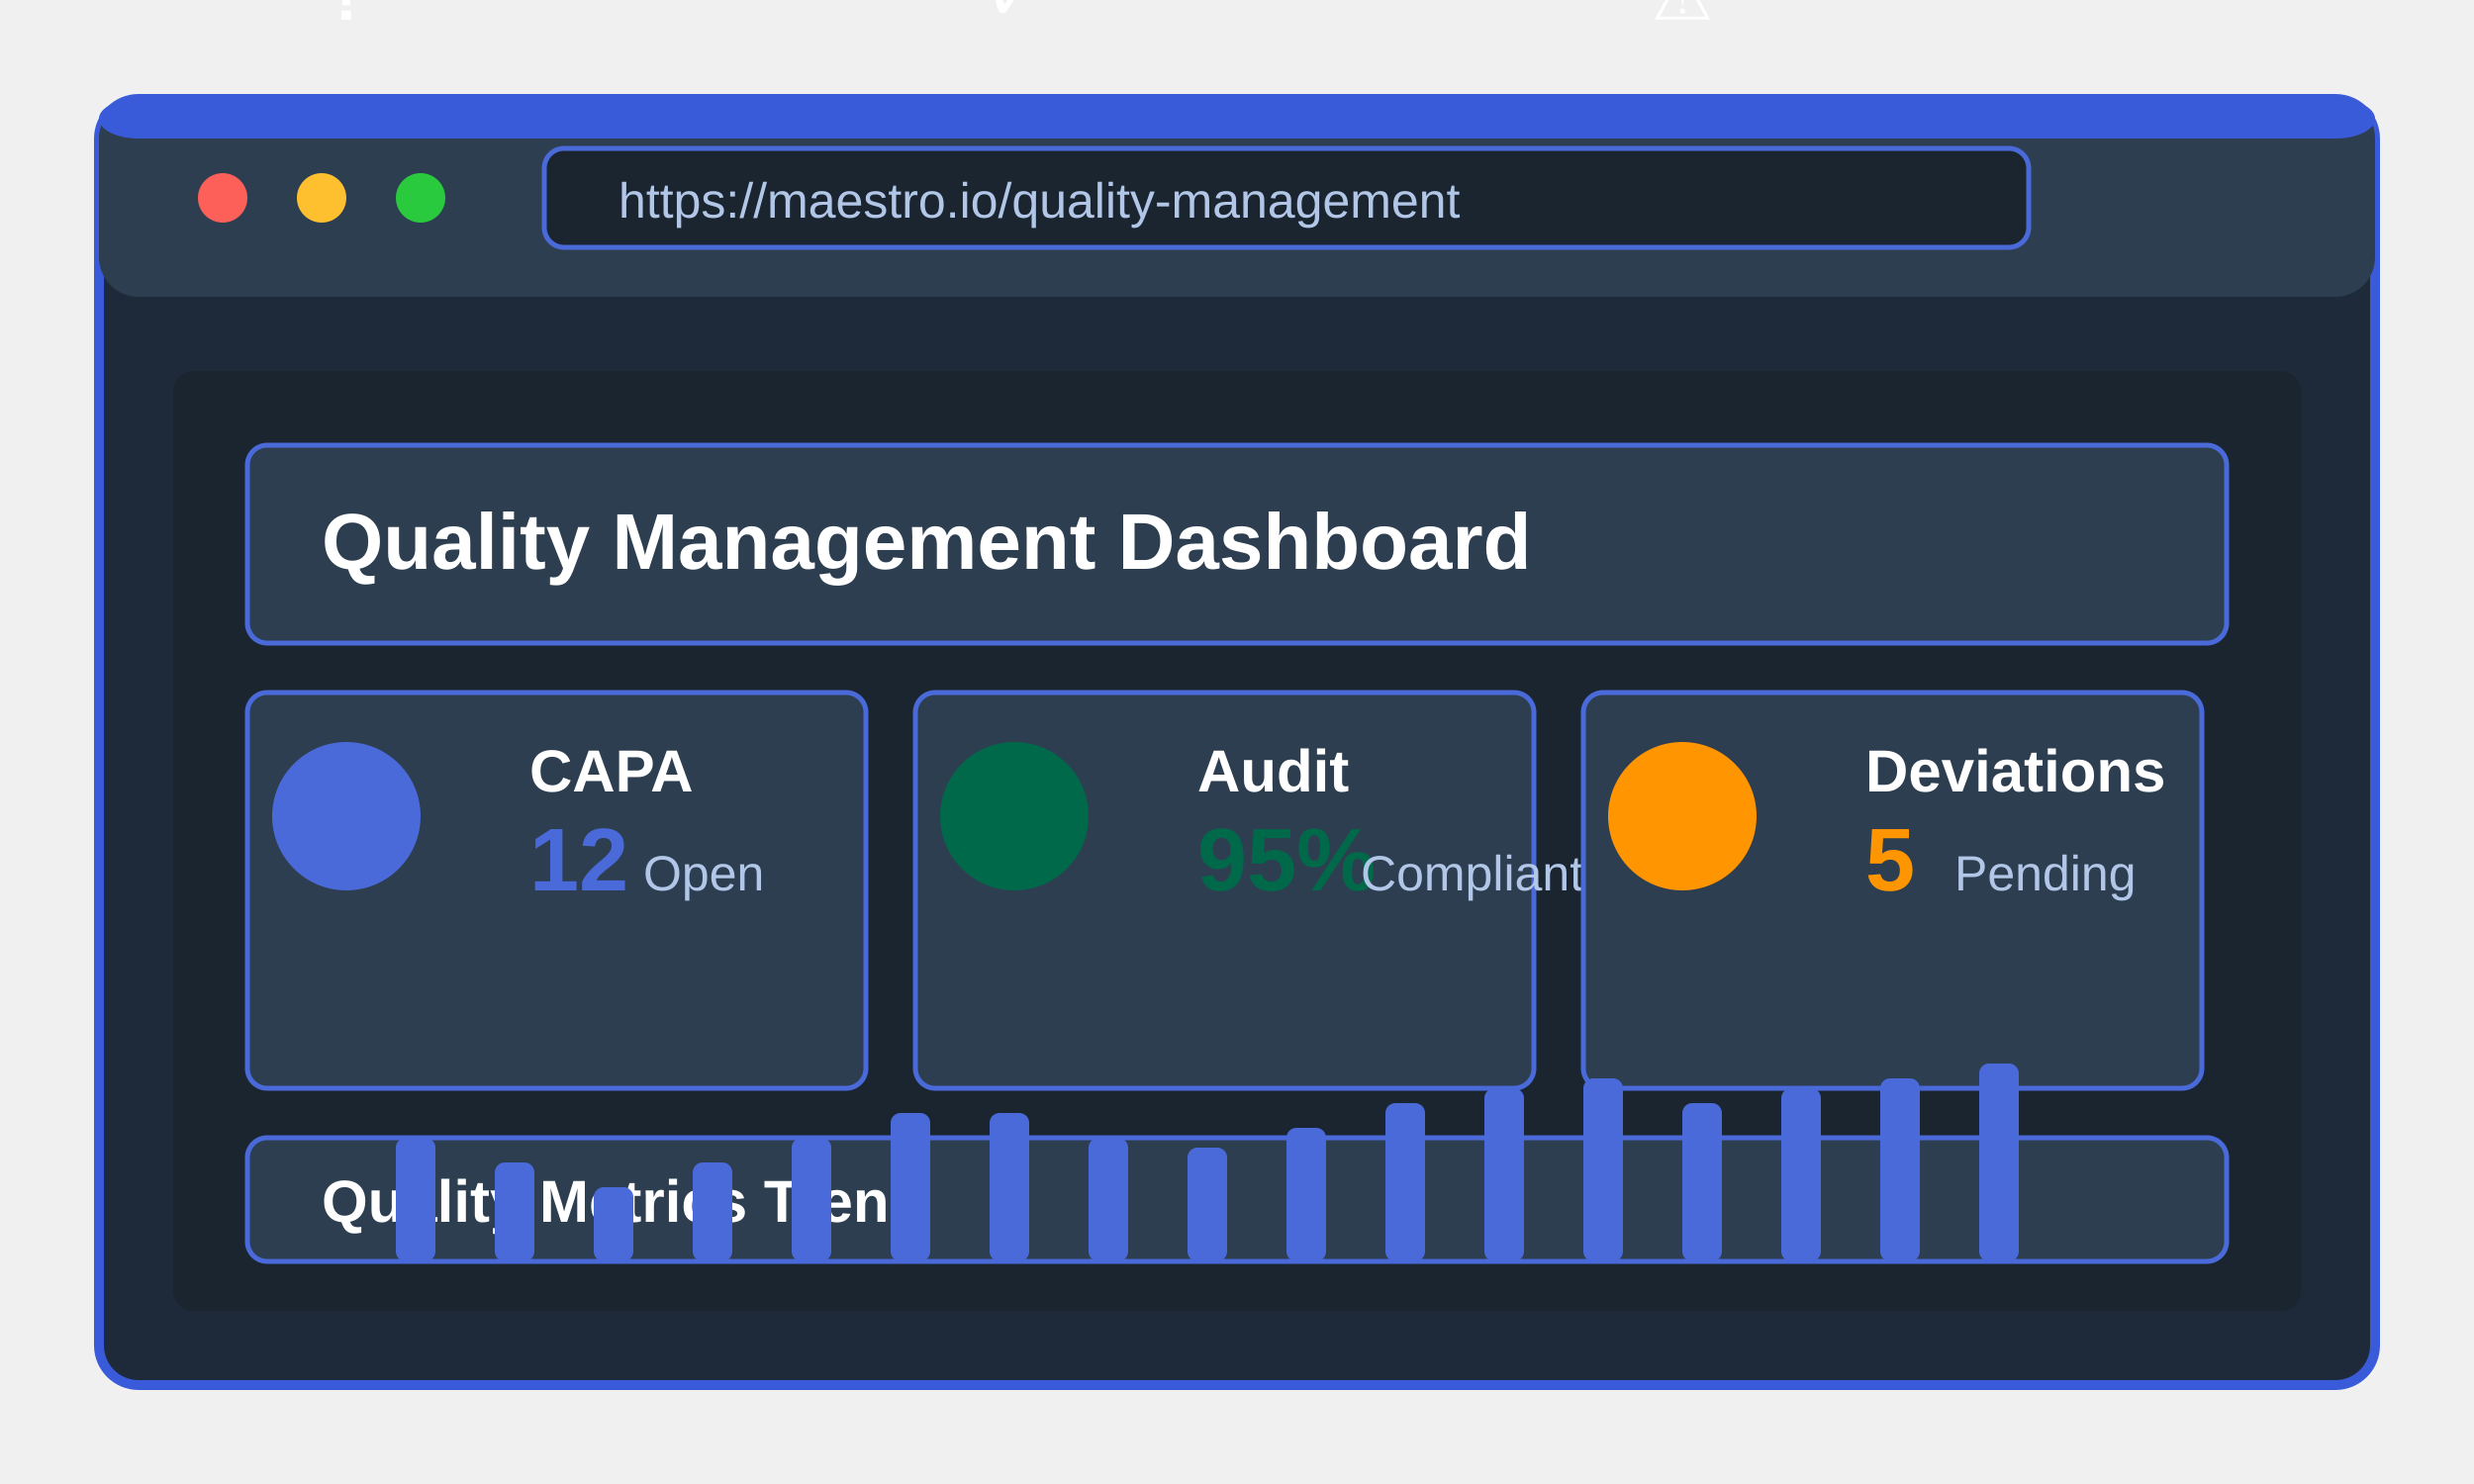
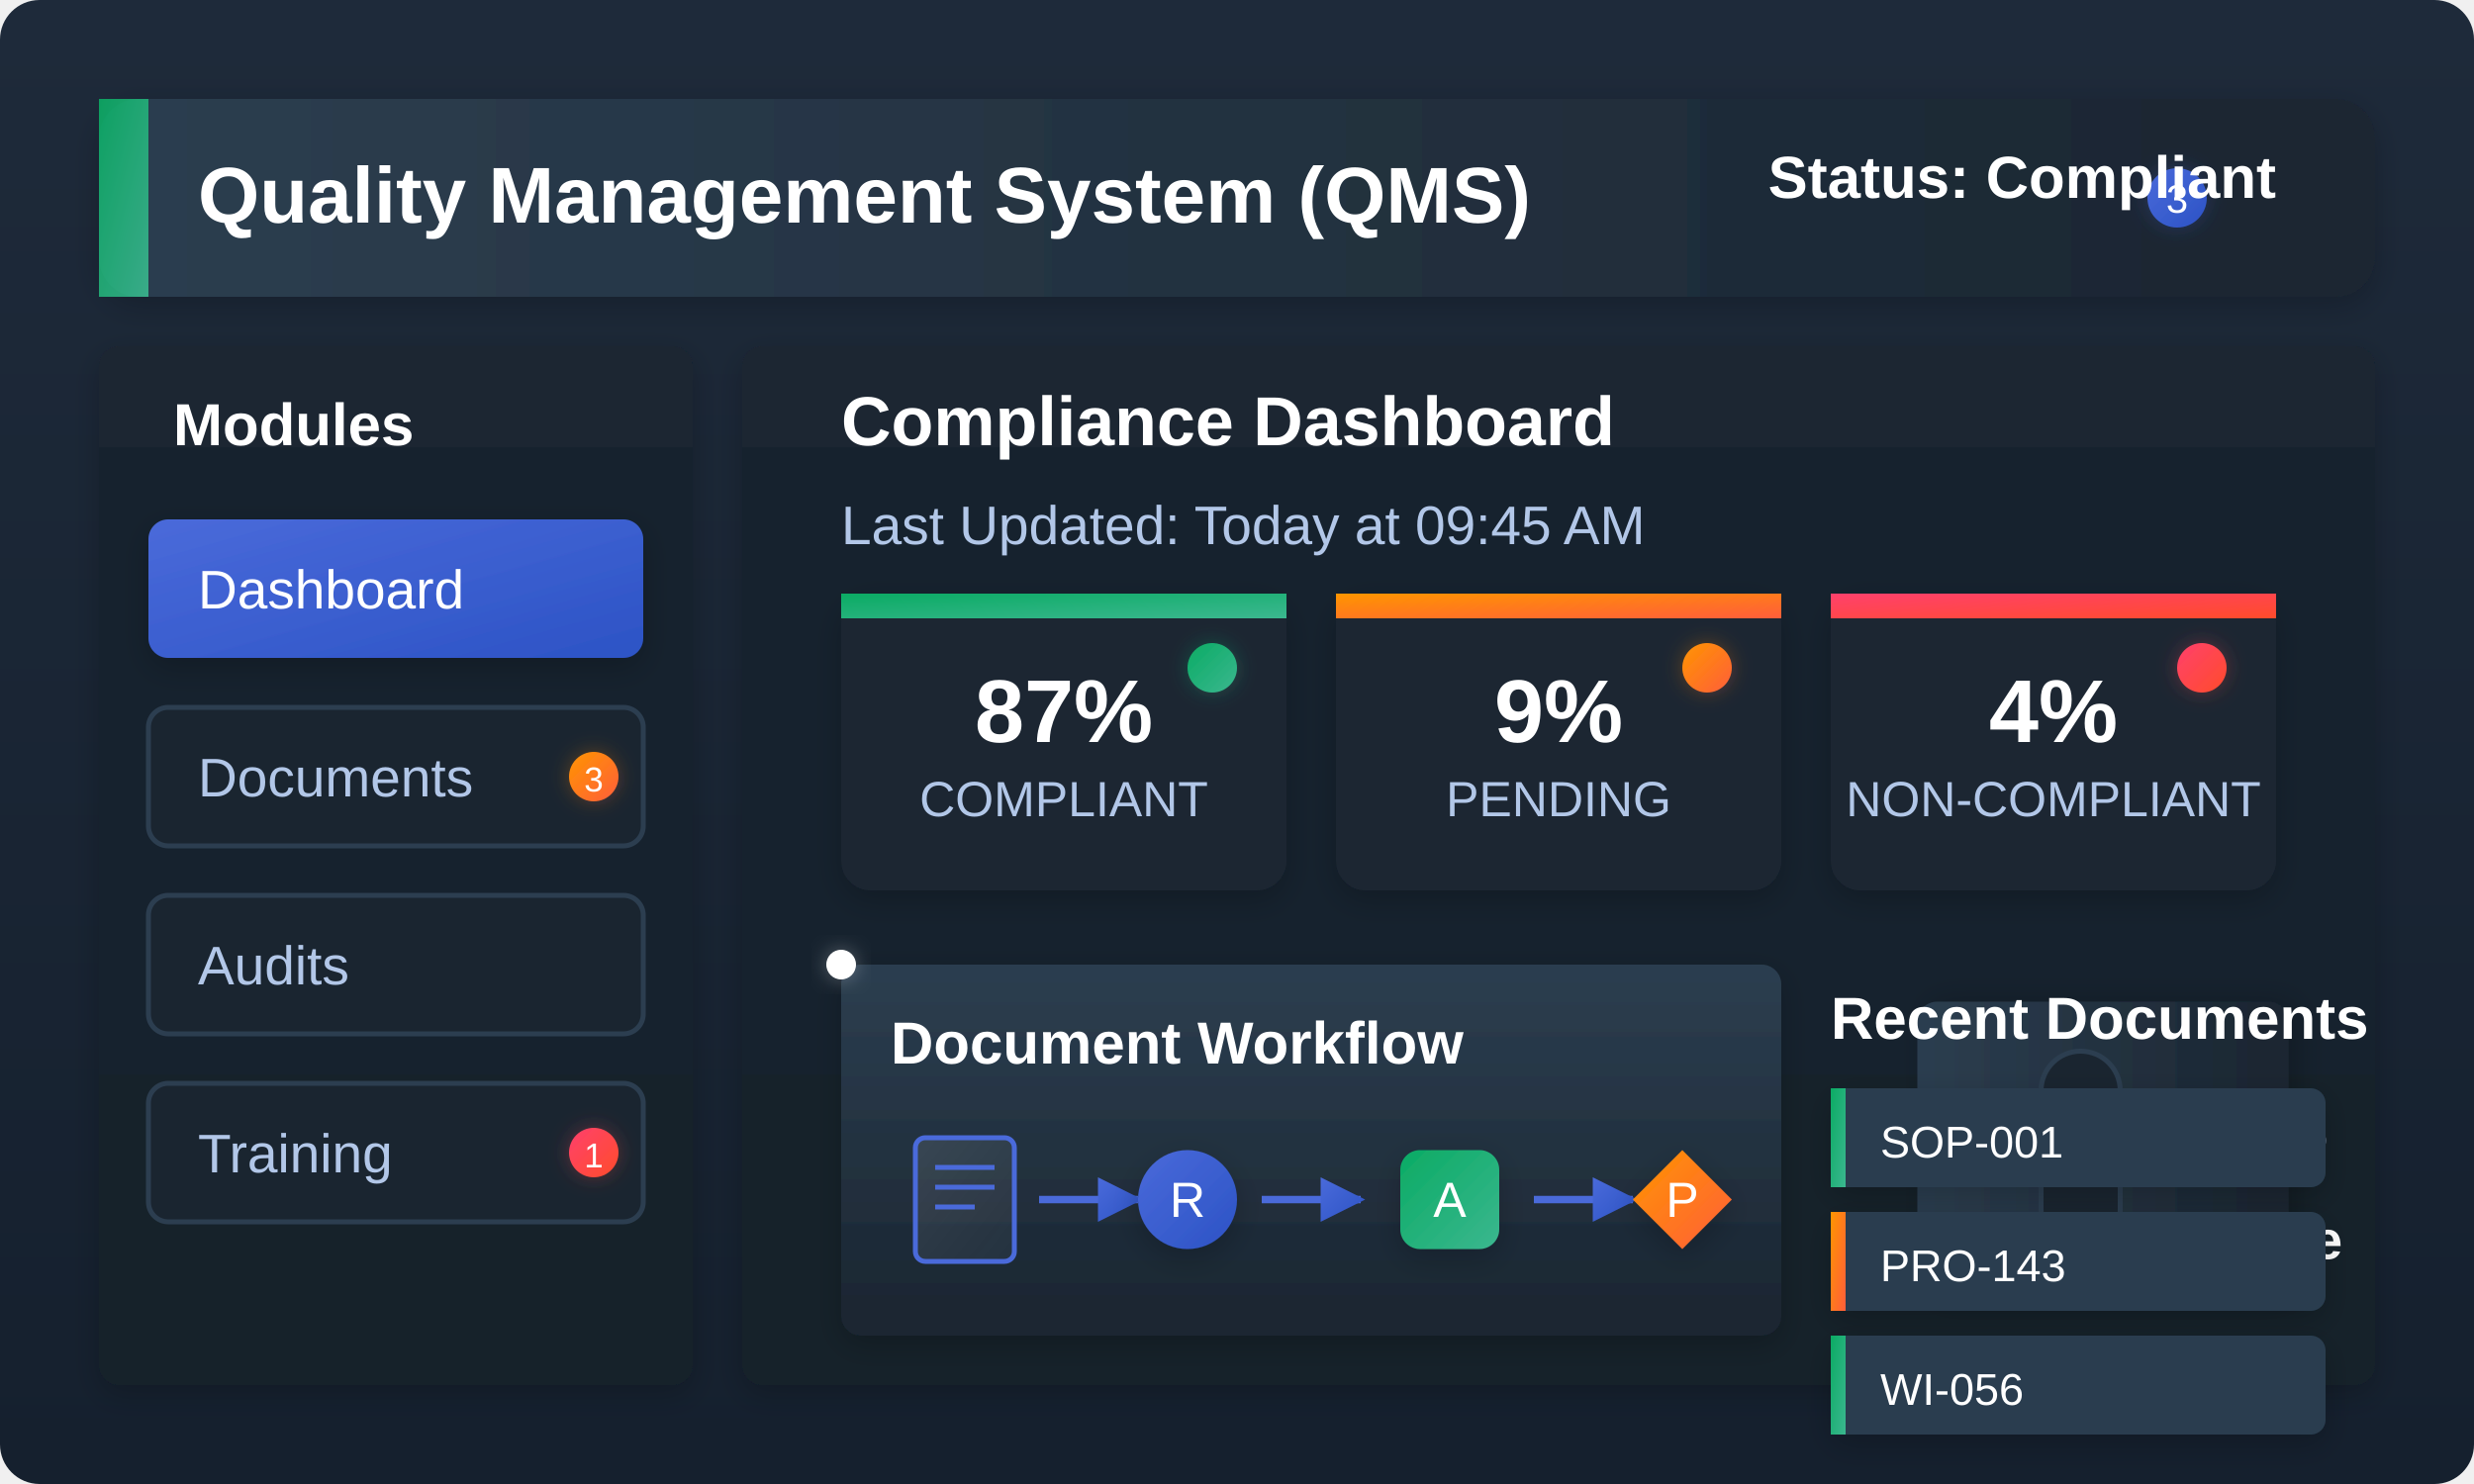
<svg xmlns="http://www.w3.org/2000/svg" width="500" height="300" viewBox="0 0 500 300">
-   <rect x="20" y="20" width="460" height="260" rx="8" fill="#1E2A3A" stroke="#3A5BD9" stroke-width="2" />
-   <rect x="20" y="20" width="460" height="40" rx="8" fill="#2C3E50" stroke="none" />
-   <rect x="20" y="20" width="460" height="8" rx="8" fill="#3A5BD9" stroke="none" />
-   <circle cx="45" cy="40" r="5" fill="#FC6058" />
-   <circle cx="65" cy="40" r="5" fill="#FEC02F" />
-   <circle cx="85" cy="40" r="5" fill="#2ACA3E" />
-   <rect x="110" y="30" width="300" height="20" rx="4" fill="#1A2530" stroke="#4A6ADA" stroke-width="1" />
-   <text x="125" y="44" font-family="Arial, sans-serif" font-size="10" fill="#B2C7E8">https://maestro.io/quality-management</text>
-   <rect x="35" y="75" width="430" height="190" rx="4" fill="#1A2530" stroke="none" />
-   <rect x="50" y="90" width="400" height="40" rx="4" fill="#2C3E50" stroke="#4A6ADA" stroke-width="1" />
-   <text x="65" y="115" font-family="Arial, sans-serif" font-size="16" fill="#FFFFFF" font-weight="bold">Quality Management Dashboard</text>
-   <rect x="50" y="140" width="125" height="80" rx="4" fill="#2C3E50" stroke="#4A6ADA" stroke-width="1" />
-   <circle cx="70" cy="165" r="15" fill="#4A6ADA" stroke="none" />
-   <text x="70" cy="165" font-family="Arial, sans-serif" font-size="14" fill="#FFFFFF" font-weight="bold" text-anchor="middle" dominant-baseline="middle">!</text>
-   <text x="107" y="160" font-family="Arial, sans-serif" font-size="12" fill="#FFFFFF" font-weight="bold">CAPA</text>
-   <text x="107" y="180" font-family="Arial, sans-serif" font-size="18" fill="#4A6ADA" font-weight="bold">12</text>
-   <text x="130" y="180" font-family="Arial, sans-serif" font-size="10" fill="#B2C7E8">Open</text>
-   <rect x="185" y="140" width="125" height="80" rx="4" fill="#2C3E50" stroke="#4A6ADA" stroke-width="1" />
-   <circle cx="205" cy="165" r="15" fill="#00694A" stroke="none" />
-   <text x="205" cy="165" font-family="Arial, sans-serif" font-size="14" fill="#FFFFFF" font-weight="bold" text-anchor="middle" dominant-baseline="middle">✓</text>
-   <text x="242" y="160" font-family="Arial, sans-serif" font-size="12" fill="#FFFFFF" font-weight="bold">Audit</text>
-   <text x="242" y="180" font-family="Arial, sans-serif" font-size="18" fill="#00694A" font-weight="bold">95%</text>
-   <text x="275" y="180" font-family="Arial, sans-serif" font-size="10" fill="#B2C7E8">Compliant</text>
-   <rect x="320" y="140" width="125" height="80" rx="4" fill="#2C3E50" stroke="#4A6ADA" stroke-width="1" />
-   <circle cx="340" cy="165" r="15" fill="#FF9500" stroke="none" />
-   <text x="340" cy="165" font-family="Arial, sans-serif" font-size="14" fill="#FFFFFF" font-weight="bold" text-anchor="middle" dominant-baseline="middle">⚠</text>
-   <text x="377" y="160" font-family="Arial, sans-serif" font-size="12" fill="#FFFFFF" font-weight="bold">Deviations</text>
-   <text x="377" y="180" font-family="Arial, sans-serif" font-size="18" fill="#FF9500" font-weight="bold">5</text>
-   <text x="395" y="180" font-family="Arial, sans-serif" font-size="10" fill="#B2C7E8">Pending</text>
-   <rect x="50" y="230" width="400" height="25" rx="4" fill="#2C3E50" stroke="#4A6ADA" stroke-width="1" />
-   <text x="65" y="247" font-family="Arial, sans-serif" font-size="12" fill="#FFFFFF" font-weight="bold">Quality Metrics Trend</text>
-   <rect x="80" y="230" width="8" height="25" rx="2" fill="#4A6ADA" stroke="none" />
-   <rect x="100" y="235" width="8" height="20" rx="2" fill="#4A6ADA" stroke="none" />
-   <rect x="120" y="240" width="8" height="15" rx="2" fill="#4A6ADA" stroke="none" />
-   <rect x="140" y="235" width="8" height="20" rx="2" fill="#4A6ADA" stroke="none" />
-   <rect x="160" y="230" width="8" height="25" rx="2" fill="#4A6ADA" stroke="none" />
-   <rect x="180" y="225" width="8" height="30" rx="2" fill="#4A6ADA" stroke="none" />
-   <rect x="200" y="225" width="8" height="30" rx="2" fill="#4A6ADA" stroke="none" />
-   <rect x="220" y="230" width="8" height="25" rx="2" fill="#4A6ADA" stroke="none" />
-   <rect x="240" y="232" width="8" height="23" rx="2" fill="#4A6ADA" stroke="none" />
-   <rect x="260" y="228" width="8" height="27" rx="2" fill="#4A6ADA" stroke="none" />
-   <rect x="280" y="223" width="8" height="32" rx="2" fill="#4A6ADA" stroke="none" />
-   <rect x="300" y="220" width="8" height="35" rx="2" fill="#4A6ADA" stroke="none" />
-   <rect x="320" y="218" width="8" height="37" rx="2" fill="#4A6ADA" stroke="none" />
-   <rect x="340" y="223" width="8" height="32" rx="2" fill="#4A6ADA" stroke="none" />
-   <rect x="360" y="220" width="8" height="35" rx="2" fill="#4A6ADA" stroke="none" />
-   <rect x="380" y="218" width="8" height="37" rx="2" fill="#4A6ADA" stroke="none" />
-   <rect x="400" y="215" width="8" height="40" rx="2" fill="#4A6ADA" stroke="none" />
+   <defs>
+     <linearGradient id="headerGradient" x1="0%" y1="0%" x2="100%" y2="0%">
+       <stop offset="0%" stop-color="#2C3E50" />
+       <stop offset="100%" stop-color="#1A2530" />
+     </linearGradient>
+     <linearGradient id="bgGradient" x1="0%" y1="0%" x2="0%" y2="100%">
+       <stop offset="0%" stop-color="#1E2A3A" />
+       <stop offset="100%" stop-color="#15202E" />
+     </linearGradient>
+     <linearGradient id="accentGradient" x1="0%" y1="0%" x2="100%" y2="100%">
+       <stop offset="0%" stop-color="#4A6ADA" />
+       <stop offset="100%" stop-color="#2C53C5" />
+     </linearGradient>
+     <linearGradient id="cardGradient" x1="0%" y1="0%" x2="0%" y2="100%">
+       <stop offset="0%" stop-color="#1A2530" />
+       <stop offset="100%" stop-color="#15202B" />
+     </linearGradient>
+     <linearGradient id="compliantGradient" x1="0%" y1="0%" x2="100%" y2="100%">
+       <stop offset="0%" stop-color="#0BAB64" />
+       <stop offset="100%" stop-color="#3BB78F" />
+     </linearGradient>
+     <linearGradient id="pendingGradient" x1="0%" y1="0%" x2="100%" y2="100%">
+       <stop offset="0%" stop-color="#FF9500" />
+       <stop offset="100%" stop-color="#FF5E3A" />
+     </linearGradient>
+     <linearGradient id="nonCompliantGradient" x1="0%" y1="0%" x2="100%" y2="100%">
+       <stop offset="0%" stop-color="#FF416C" />
+       <stop offset="100%" stop-color="#FF4B2B" />
+     </linearGradient>
+     <linearGradient id="chartGradient" x1="0%" y1="0%" x2="0%" y2="100%">
+       <stop offset="0%" stop-color="#2C3E50" opacity="0.3" />
+       <stop offset="100%" stop-color="#1A2530" opacity="0.1" />
+     </linearGradient>
+     <linearGradient id="lineGradient" x1="0%" y1="0%" x2="100%" y2="0%">
+       <stop offset="0%" stop-color="#4A6ADA" stop-opacity="0.2" />
+       <stop offset="100%" stop-color="#4A6ADA" stop-opacity="1" />
+     </linearGradient>
+     <linearGradient id="documentGradient" x1="0%" y1="0%" x2="100%" y2="100%">
+       <stop offset="0%" stop-color="#FFFFFF" stop-opacity="0.1" />
+       <stop offset="100%" stop-color="#CCCCCC" stop-opacity="0.05" />
+     </linearGradient>
+     <filter id="softShadow" x="-50%" y="-50%" width="200%" height="200%">
+       <feGaussianBlur in="SourceAlpha" stdDeviation="3" />
+       <feOffset dx="0" dy="2" result="offsetblur" />
+       <feComponentTransfer>
+         <feFuncA type="linear" slope="0.2" />
+       </feComponentTransfer>
+       <feMerge>
+         <feMergeNode />
+         <feMergeNode in="SourceGraphic" />
+       </feMerge>
+     </filter>
+     <filter id="glow" x="-50%" y="-50%" width="200%" height="200%">
+       <feGaussianBlur in="SourceGraphic" stdDeviation="2" />
+       <feComponentTransfer>
+         <feFuncA type="linear" slope="0.3" />
+       </feComponentTransfer>
+       <feMerge>
+         <feMergeNode />
+         <feMergeNode in="SourceGraphic" />
+       </feMerge>
+     </filter>
+     <marker id="arrow" viewBox="0 0 10 10" refX="9" refY="5" markerWidth="6" markerHeight="6" orient="auto">
+       <path d="M 0 0 L 10 5 L 0 10 z" fill="url(#accentGradient)" />
+     </marker>
+   </defs>
+   <rect x="0" y="0" width="500" height="300" rx="8" fill="url(#bgGradient)" />
+   <rect x="20" y="20" width="460" height="40" rx="8" fill="url(#headerGradient)" filter="url(#softShadow)" />
+   <text x="40" y="45" font-family="Segoe UI, Arial, sans-serif" font-size="16" font-weight="bold" fill="white">Quality Management System (QMS)</text>
+   <rect x="20" y="70" width="120" height="210" rx="4" fill="url(#cardGradient)" filter="url(#softShadow)" />
+   <text x="35" y="90" font-family="Segoe UI, Arial, sans-serif" font-size="12" font-weight="bold" fill="white">Modules</text>
+   <g transform="translate(30, 105)">
+     <rect width="100" height="28" rx="4" fill="url(#accentGradient)" stroke="none" filter="url(#softShadow)" />
+     <text x="10" y="18" font-family="Segoe UI, Arial, sans-serif" font-size="11" fill="white">Dashboard</text>
+   </g>
+   <g transform="translate(30, 143)">
+     <rect width="100" height="28" rx="4" fill="#1A2530" stroke="#2C3E50" stroke-width="1" />
+     <text x="10" y="18" font-family="Segoe UI, Arial, sans-serif" font-size="11" fill="#B2C7E8">Documents</text>
+     <circle cx="90" cy="14" r="5" fill="url(#pendingGradient)" filter="url(#glow)">
+       <animate attributeName="opacity" values="0.7;1;0.7" dur="2s" repeatCount="indefinite" />
+     </circle>
+     <text x="90" y="17" font-family="Segoe UI, Arial, sans-serif" font-size="7" fill="white" text-anchor="middle">3</text>
+   </g>
+   <g transform="translate(30, 181)">
+     <rect width="100" height="28" rx="4" fill="#1A2530" stroke="#2C3E50" stroke-width="1" />
+     <text x="10" y="18" font-family="Segoe UI, Arial, sans-serif" font-size="11" fill="#B2C7E8">Audits</text>
+   </g>
+   <g transform="translate(30, 219)">
+     <rect width="100" height="28" rx="4" fill="#1A2530" stroke="#2C3E50" stroke-width="1" />
+     <text x="10" y="18" font-family="Segoe UI, Arial, sans-serif" font-size="11" fill="#B2C7E8">Training</text>
+     <circle cx="90" cy="14" r="5" fill="url(#nonCompliantGradient)" filter="url(#glow)">
+       <animate attributeName="r" values="5;6;5" dur="2s" repeatCount="indefinite" />
+     </circle>
+     <text x="90" y="17" font-family="Segoe UI, Arial, sans-serif" font-size="7" fill="white" text-anchor="middle">1</text>
+   </g>
+   <rect x="150" y="70" width="330" height="210" rx="4" fill="url(#cardGradient)" filter="url(#softShadow)" />
+   <text x="170" y="90" font-family="Segoe UI, Arial, sans-serif" font-size="14" font-weight="bold" fill="white">Compliance Dashboard</text>
+   <text x="170" y="110" font-family="Segoe UI, Arial, sans-serif" font-size="11" fill="#B2C7E8">Last Updated: Today at 09:45 AM</text>
+   <g transform="translate(170, 120)">
+     <rect width="90" height="60" rx="6" fill="#1A2530" filter="url(#softShadow)" />
+     <rect width="90" height="5" rx="0" fill="url(#compliantGradient)" />
+     <text x="45" y="30" font-family="Segoe UI, Arial, sans-serif" font-size="18" fill="white" text-anchor="middle" font-weight="bold">87%</text>
+     <text x="45" y="45" font-family="Segoe UI, Arial, sans-serif" font-size="10" fill="#B2C7E8" text-anchor="middle">COMPLIANT</text>
+     <circle cx="75" cy="15" r="5" fill="url(#compliantGradient)" filter="url(#glow)" />
+   </g>
+   <g transform="translate(270, 120)">
+     <rect width="90" height="60" rx="6" fill="#1A2530" filter="url(#softShadow)" />
+     <rect width="90" height="5" rx="0" fill="url(#pendingGradient)" />
+     <text x="45" y="30" font-family="Segoe UI, Arial, sans-serif" font-size="18" fill="white" text-anchor="middle" font-weight="bold">9%</text>
+     <text x="45" y="45" font-family="Segoe UI, Arial, sans-serif" font-size="10" fill="#B2C7E8" text-anchor="middle">PENDING</text>
+     <circle cx="75" cy="15" r="5" fill="url(#pendingGradient)" filter="url(#glow)">
+       <animate attributeName="opacity" values="0.7;1;0.7" dur="2s" repeatCount="indefinite" />
+     </circle>
+   </g>
+   <g transform="translate(370, 120)">
+     <rect width="90" height="60" rx="6" fill="#1A2530" filter="url(#softShadow)" />
+     <rect width="90" height="5" rx="0" fill="url(#nonCompliantGradient)" />
+     <text x="45" y="30" font-family="Segoe UI, Arial, sans-serif" font-size="18" fill="white" text-anchor="middle" font-weight="bold">4%</text>
+     <text x="45" y="45" font-family="Segoe UI, Arial, sans-serif" font-size="10" fill="#B2C7E8" text-anchor="middle">NON-COMPLIANT</text>
+     <circle cx="75" cy="15" r="5" fill="url(#nonCompliantGradient)" filter="url(#glow)">
+       <animate attributeName="r" values="5;6;5" dur="2s" repeatCount="indefinite" />
+     </circle>
+   </g>
+   <g transform="translate(170, 195)">
+     <rect x="0" y="0" width="190" height="75" rx="4" fill="url(#chartGradient)" filter="url(#softShadow)" />
+     <text x="10" y="20" font-family="Segoe UI, Arial, sans-serif" font-size="12" font-weight="bold" fill="white">Document Workflow</text>
+     <g transform="translate(15, 35)">
+       <rect x="0" y="0" width="20" height="25" rx="2" fill="url(#documentGradient)" stroke="#4A6ADA" stroke-width="1" />
+       <line x1="4" y1="6" x2="16" y2="6" stroke="#4A6ADA" stroke-width="1" />
+       <line x1="4" y1="10" x2="16" y2="10" stroke="#4A6ADA" stroke-width="1" />
+       <line x1="4" y1="14" x2="12" y2="14" stroke="#4A6ADA" stroke-width="1" />
+       <line x1="25" y1="12.5" x2="45" y2="12.5" stroke="#4A6ADA" stroke-width="1.5" marker-end="url(#arrow)" />
+       <circle cx="55" cy="12.5" r="10" fill="url(#accentGradient)" filter="url(#softShadow)" />
+       <text x="55" y="16" font-family="Segoe UI, Arial, sans-serif" font-size="10" fill="white" text-anchor="middle">R</text>
+       <line x1="70" y1="12.5" x2="90" y2="12.5" stroke="#4A6ADA" stroke-width="1.5" marker-end="url(#arrow)" />
+       <rect x="98" y="2.5" width="20" height="20" rx="4" fill="url(#compliantGradient)" filter="url(#softShadow)" />
+       <text x="108" y="16" font-family="Segoe UI, Arial, sans-serif" font-size="10" fill="white" text-anchor="middle">A</text>
+       <line x1="125" y1="12.5" x2="145" y2="12.5" stroke="#4A6ADA" stroke-width="1.5" marker-end="url(#arrow)" />
+       <polygon points="155,2.5 165,12.5 155,22.5 145,12.5" fill="url(#pendingGradient)" filter="url(#softShadow)" />
+       <text x="155" y="16" font-family="Segoe UI, Arial, sans-serif" font-size="10" fill="white" text-anchor="middle">P</text>
+     </g>
+     <circle cx="0" cy="0" r="3" fill="white" filter="url(#glow)">
+       <animateMotion path="M15,47.5 L45,47.5 L55,47.5 L90,47.5 L108,47.5 L145,47.5 L155,47.5" dur="4s" repeatCount="indefinite" rotate="auto" />
+     </circle>
+   </g>
+   <g transform="translate(370, 195)">
+     <g transform="rotate(-90, 55, 37.5)">
+       <rect x="25" y="0" width="60" height="75" rx="4" fill="url(#chartGradient)" filter="url(#softShadow)" />
+       <text x="33" y="15" font-family="Segoe UI, Arial, sans-serif" font-size="11" font-weight="bold" fill="white" transform="rotate(90, 33, 15)">Quality Score</text>
+       <rect x="35" y="25" width="40" height="16" rx="8" fill="#1A2530" stroke="#2C3E50" stroke-width="1" />
+       <text x="55" y="37" font-family="Segoe UI, Arial, sans-serif" font-size="10" fill="white" text-anchor="middle" transform="rotate(90, 55, 37)">94.5</text>
+       <polygon points="55,45 60,55 50,55" fill="url(#compliantGradient)" filter="url(#glow)">
+         <animate attributeName="opacity" values="0.8;1;0.8" dur="2s" repeatCount="indefinite" />
+       </polygon>
+       <text x="55" y="70" font-family="Segoe UI, Arial, sans-serif" font-size="9" fill="#B2C7E8" text-anchor="middle" transform="rotate(90, 55, 70)">+2.3%</text>
+     </g>
+   </g>
+   <g transform="translate(170, 190)">
+     <g transform="translate(200, 0)">
+       <text x="0" y="20" font-family="Segoe UI, Arial, sans-serif" font-size="12" font-weight="bold" fill="white">Recent Documents</text>
+       <g transform="translate(0, 30)">
+         <rect width="100" height="20" rx="3" fill="#2C3E50" filter="url(#softShadow)" />
+         <rect width="3" height="20" fill="url(#compliantGradient)" />
+         <text x="10" y="14" font-family="Segoe UI, Arial, sans-serif" font-size="9" fill="white">SOP-001</text>
+       </g>
+       <g transform="translate(0, 55)">
+         <rect width="100" height="20" rx="3" fill="#2C3E50" filter="url(#softShadow)" />
+         <rect width="3" height="20" fill="url(#pendingGradient)" />
+         <text x="10" y="14" font-family="Segoe UI, Arial, sans-serif" font-size="9" fill="white">PRO-143</text>
+         <animate attributeName="opacity" values="0.9;1;0.9" dur="3s" repeatCount="indefinite" />
+       </g>
+       <g transform="translate(0, 80)">
+         <rect width="100" height="20" rx="3" fill="#2C3E50" filter="url(#softShadow)" />
+         <rect width="3" height="20" fill="url(#compliantGradient)" />
+         <text x="10" y="14" font-family="Segoe UI, Arial, sans-serif" font-size="9" fill="white">WI-056</text>
+       </g>
+     </g>
+   </g>
+   <circle cx="440" cy="40" r="6" fill="url(#accentGradient)" filter="url(#glow)">
+     <animate attributeName="r" values="6;7;6" dur="2s" repeatCount="indefinite" />
+   </circle>
+   <text x="440" y="43" font-family="Segoe UI, Arial, sans-serif" font-size="8" fill="white" text-anchor="middle">3</text>
+   <rect x="20" y="20" width="10" height="40" rx="0" fill="url(#compliantGradient)" opacity="0.9" />
+   <text x="460" y="40" font-family="Segoe UI, Arial, sans-serif" font-size="12" fill="white" text-anchor="end" font-weight="bold">Status: Compliant</text>
</svg>
